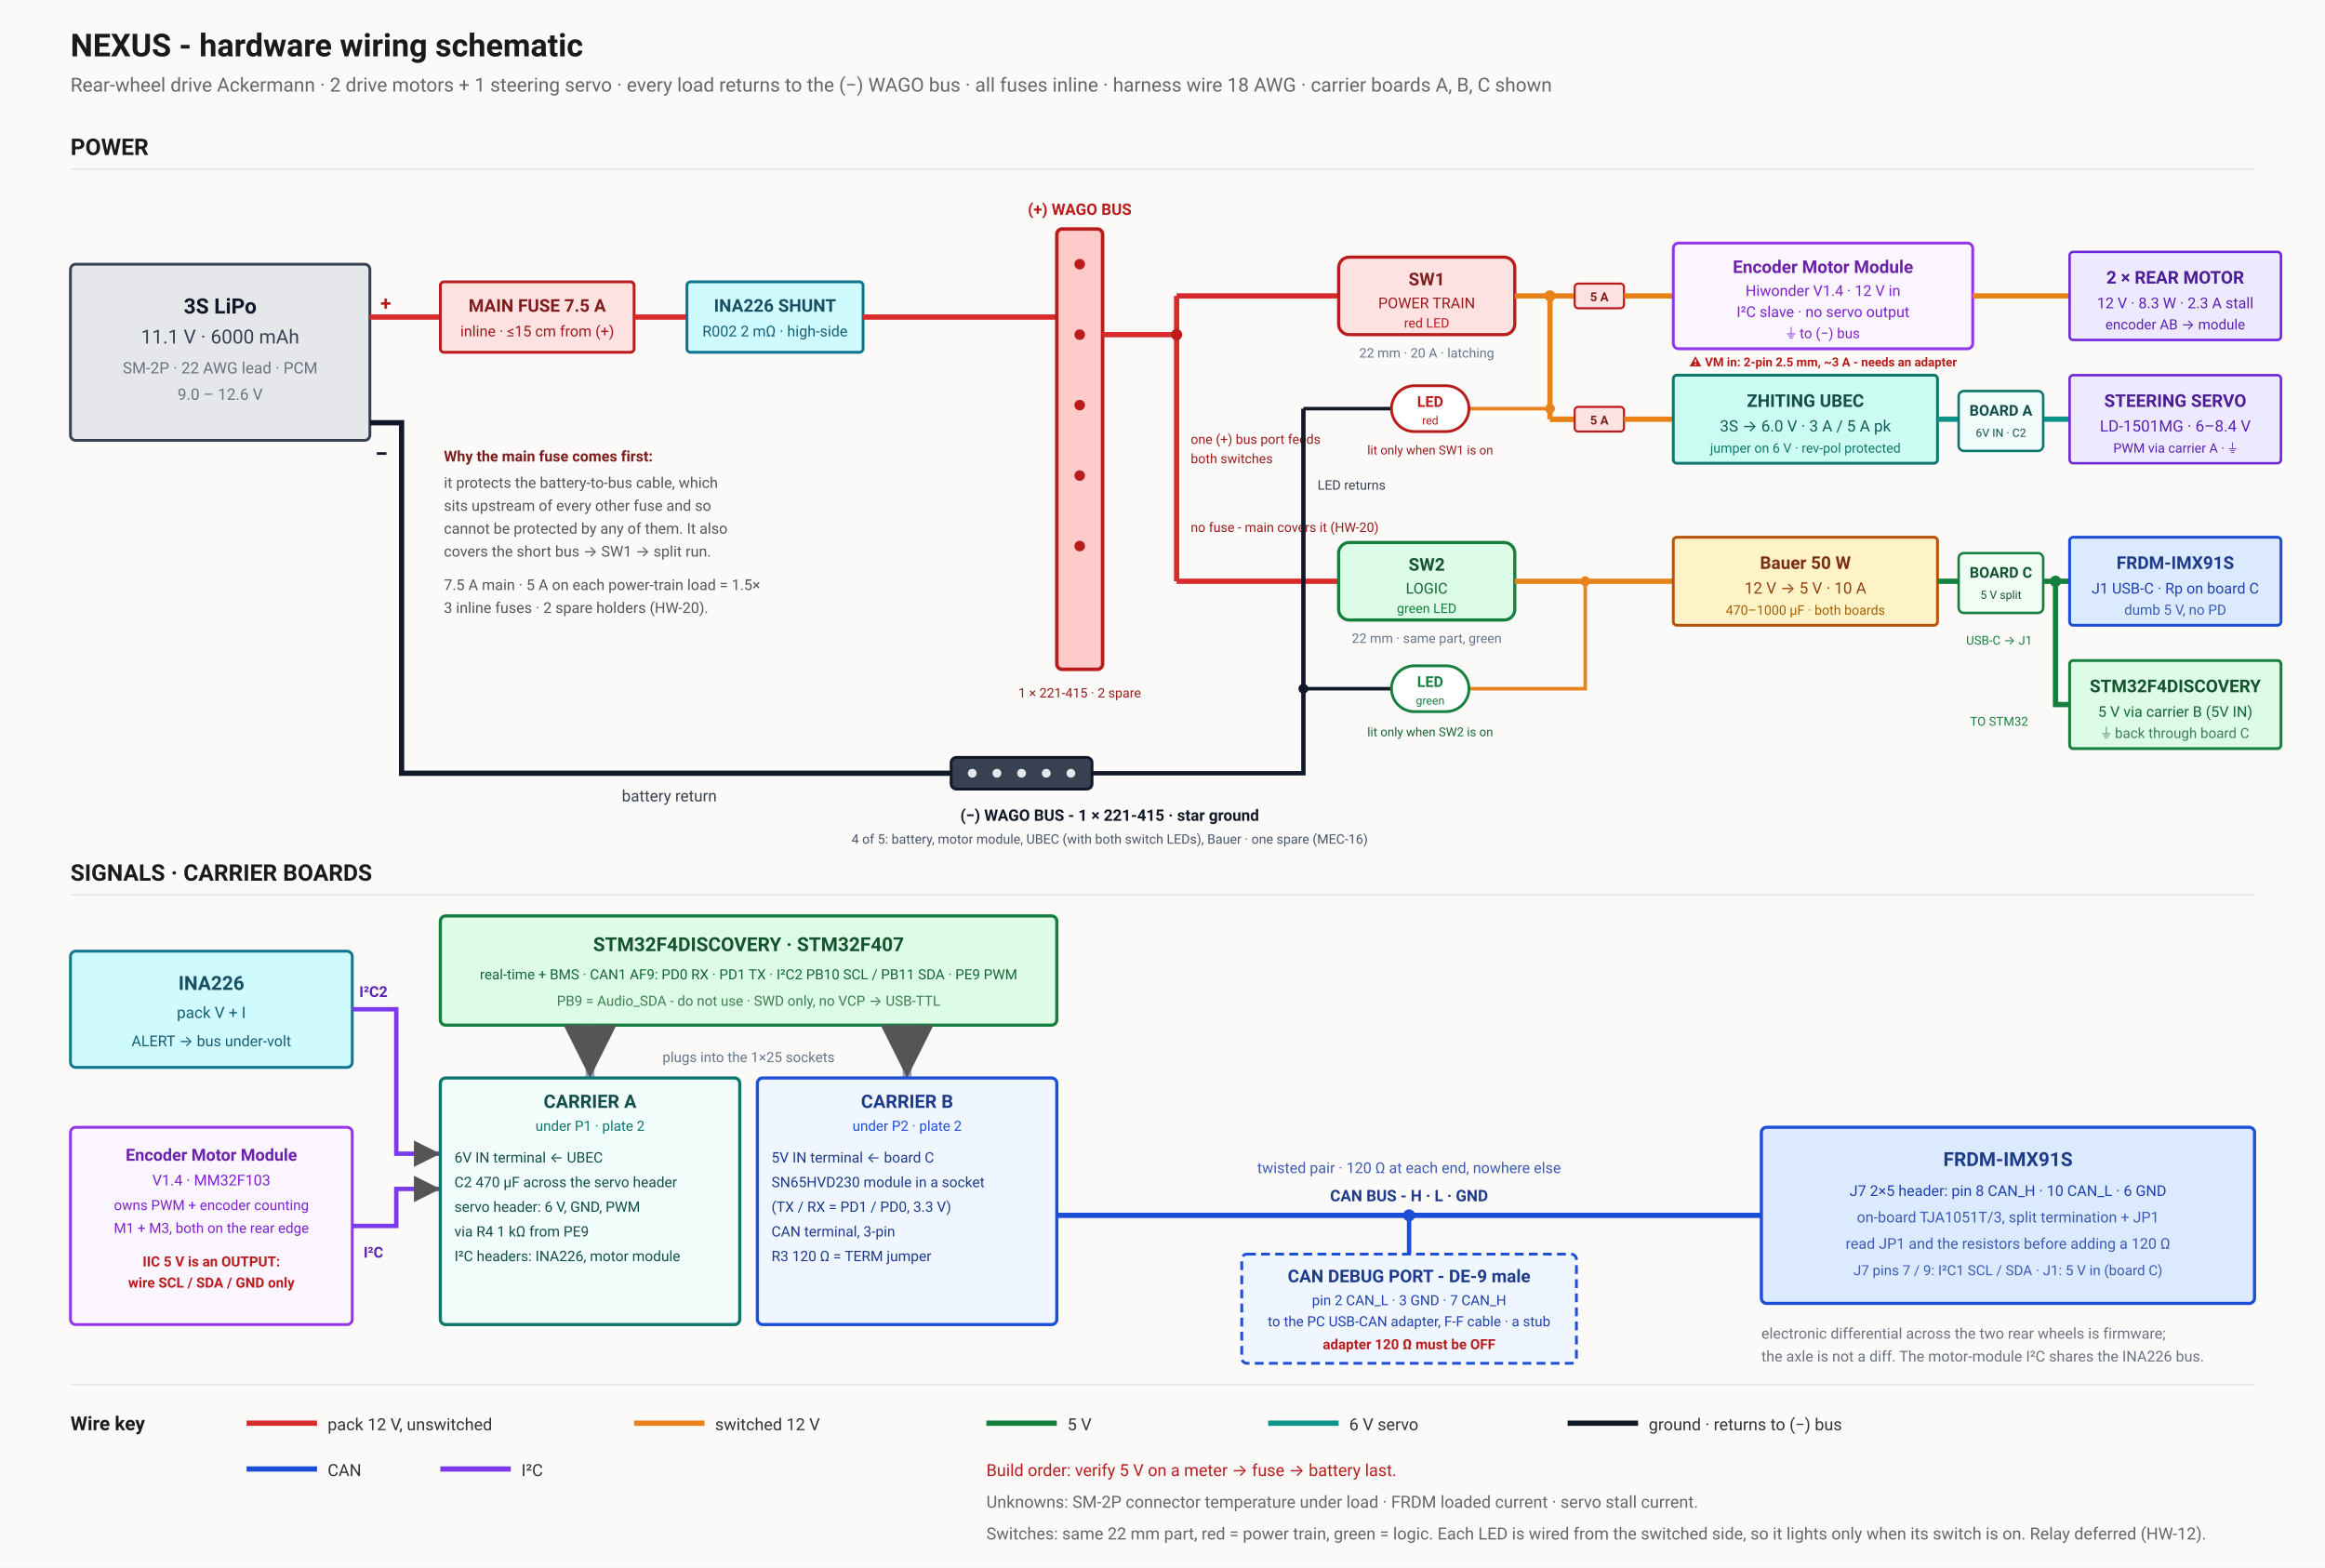
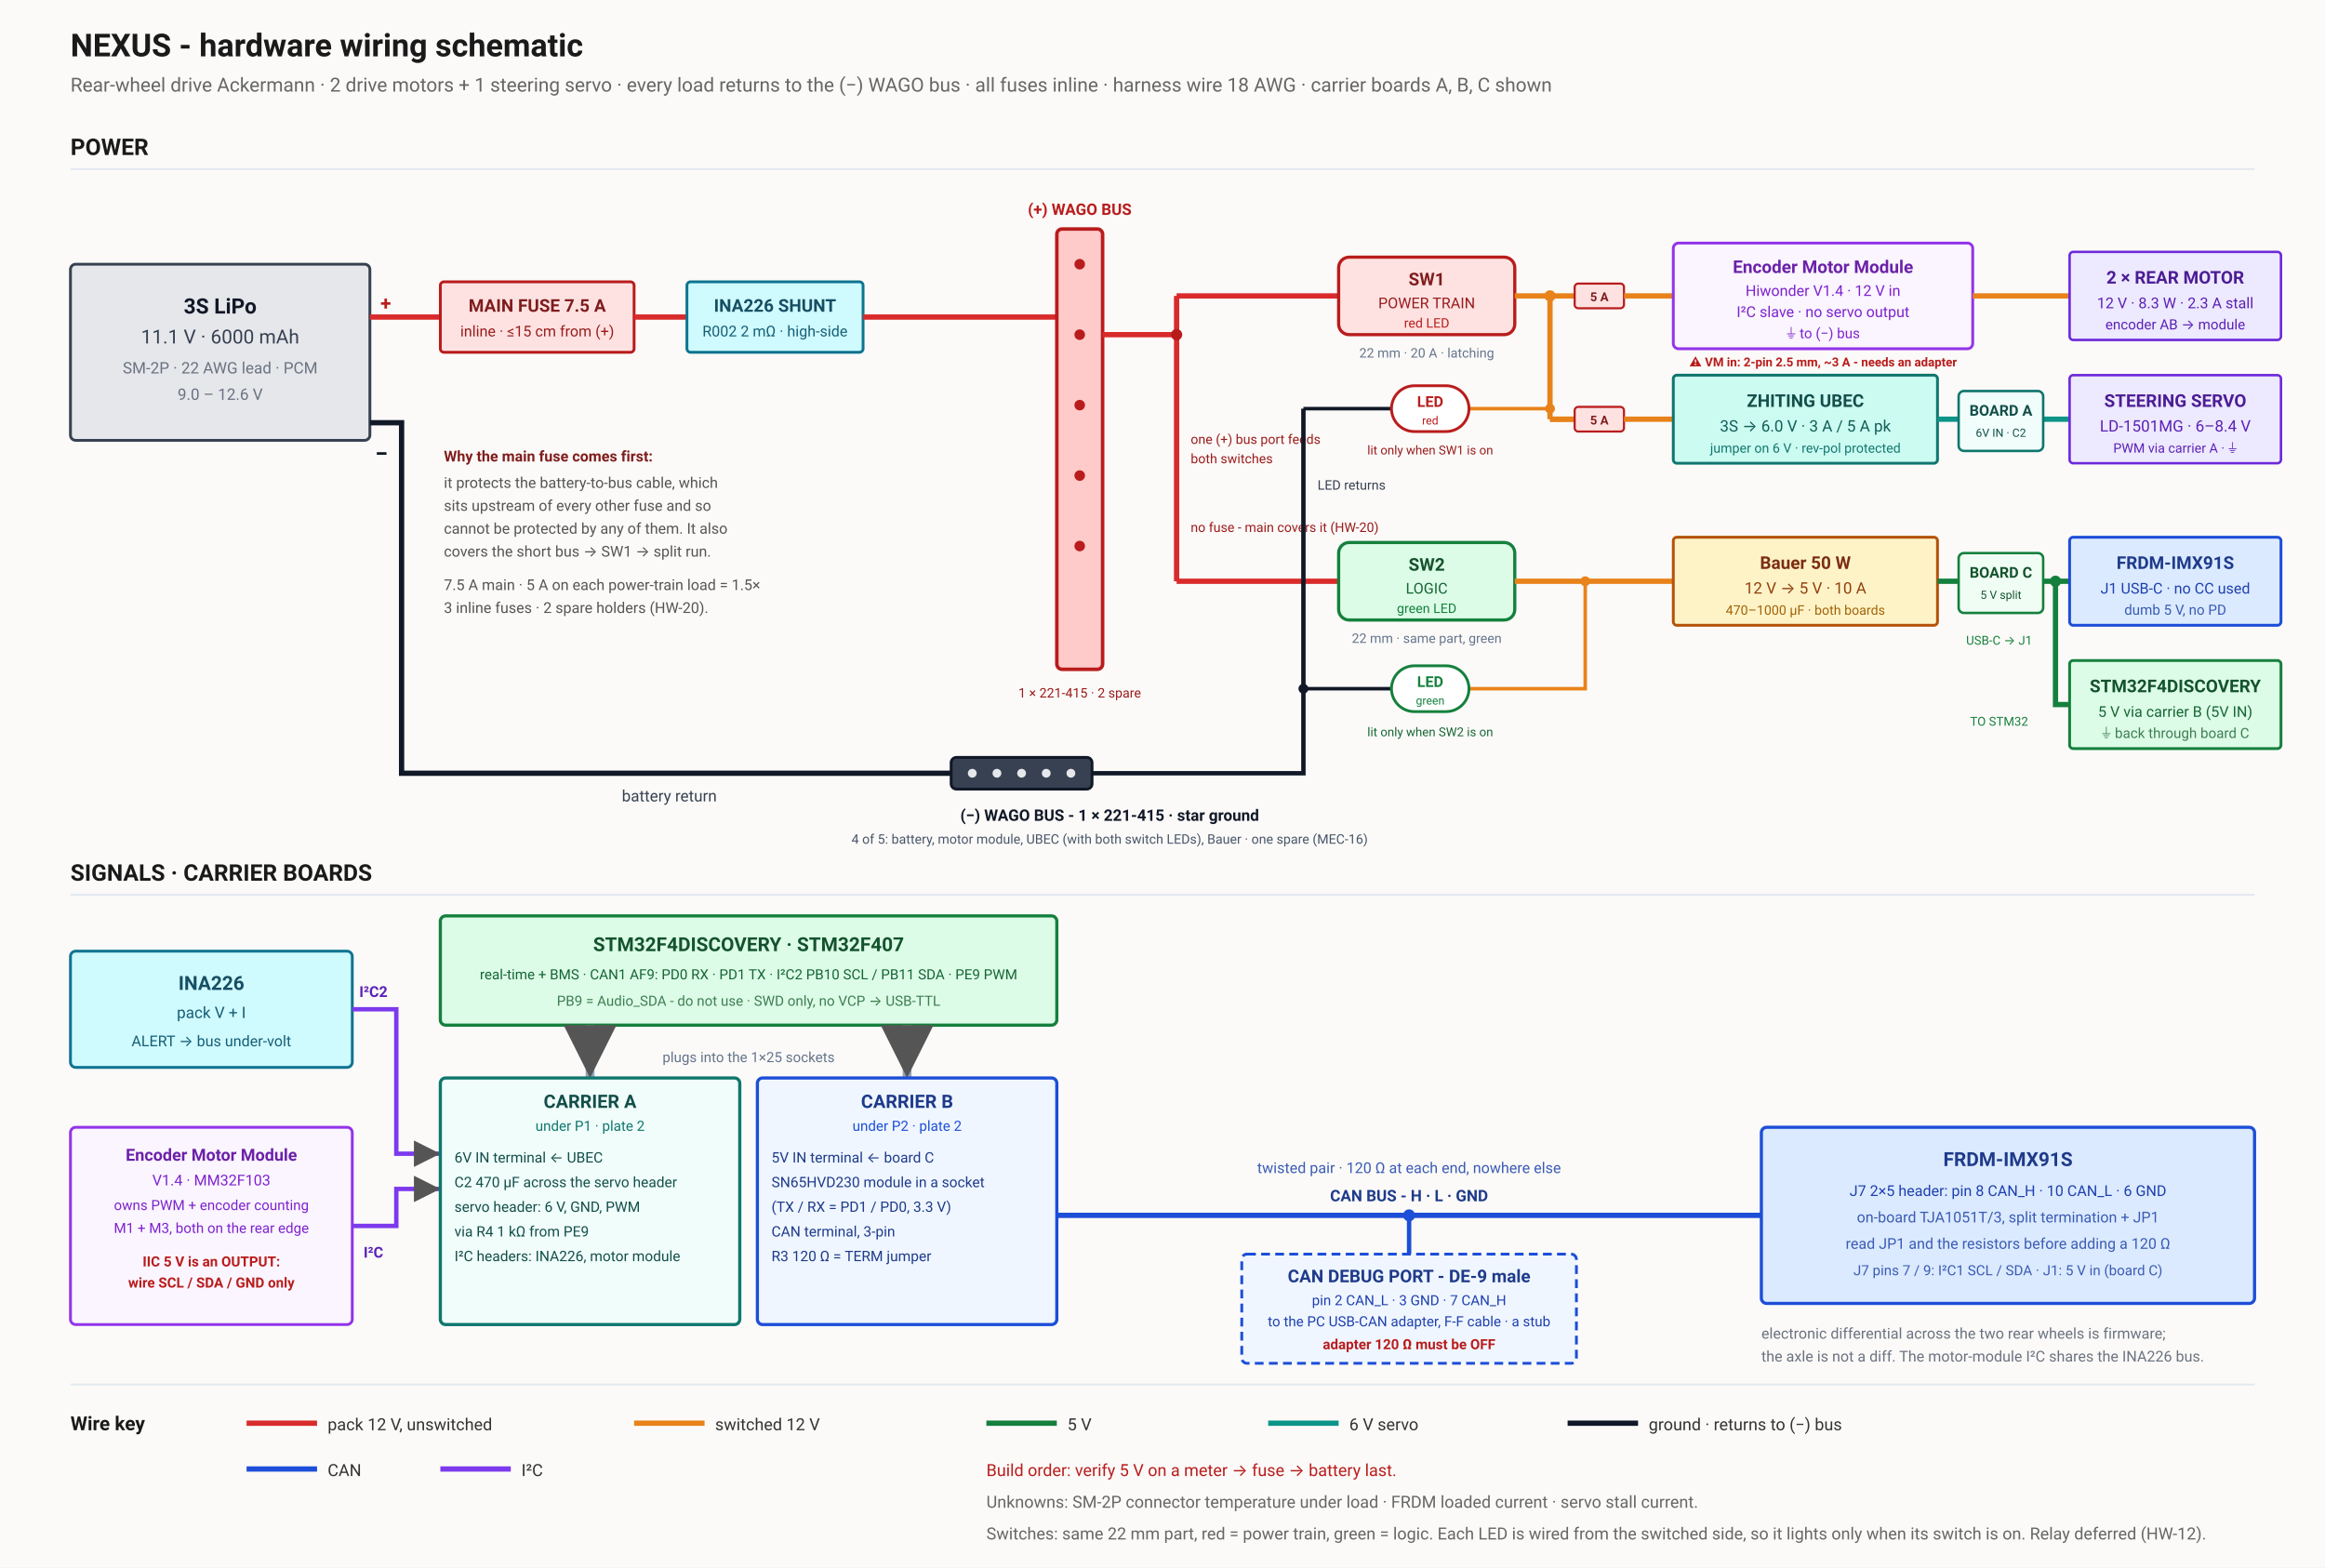
<svg xmlns="http://www.w3.org/2000/svg" width="1320" height="890" viewBox="0 0 1320 890" font-family="system-ui, -apple-system, Segoe UI, Roboto, sans-serif">
  <defs>
    <marker id="a" markerWidth="7" markerHeight="7" refX="6" refY="3" orient="auto">
      <path d="M0,0 L6,3 L0,6 z" fill="#555" />
    </marker>
  </defs>
  <rect width="1320" height="890" fill="#fbfaf8" />
  <text x="40" y="32" font-size="18" font-weight="700" fill="#1a1a1a">NEXUS - hardware wiring schematic</text>
  <text x="40" y="52" font-size="11" fill="#666">Rear-wheel drive Ackermann · 2 drive motors + 1 steering servo · every load returns to the (−) WAGO bus · all fuses inline · harness wire 18 AWG · carrier boards A, B, C shown</text>
  <text x="40" y="88" font-size="13" font-weight="700" fill="#1a1a1a">POWER</text>
  <line x1="40" y1="96" x2="1280" y2="96" stroke="#e2e8f0" />
  <rect x="40" y="150" width="170" height="100" fill="#e5e7eb" stroke="#374151" stroke-width="1.6" rx="3" />
  <text x="125" y="178" font-size="12" font-weight="700" fill="#111827" text-anchor="middle">3S LiPo</text>
  <text x="125" y="195" font-size="11" fill="#374151" text-anchor="middle">11.1 V · 6000 mAh</text>
  <text x="125" y="212" font-size="9" fill="#6b7280" text-anchor="middle">SM-2P · 22 AWG lead · PCM</text>
  <text x="125" y="227" font-size="9" fill="#6b7280" text-anchor="middle">9.0 – 12.6 V</text>
  <text x="216" y="176" font-size="11" font-weight="700" fill="#b91c1c">+</text>
  <text x="213" y="262" font-size="13" font-weight="700" fill="#111827">−</text>
  <line x1="210" y1="180" x2="250" y2="180" stroke="#d92b2b" stroke-width="3" />
  <rect x="250" y="160" width="110" height="40" fill="#fee2e2" stroke="#b91c1c" stroke-width="1.6" rx="2" />
  <text x="305" y="177" font-size="10" font-weight="700" fill="#7f1d1d" text-anchor="middle">MAIN FUSE 7.5 A</text>
  <text x="305" y="191" font-size="8.5" fill="#991b1b" text-anchor="middle">inline · ≤15 cm from (+)</text>
  <line x1="360" y1="180" x2="390" y2="180" stroke="#d92b2b" stroke-width="3" />
  <rect x="390" y="160" width="100" height="40" fill="#cffafe" stroke="#0e7490" stroke-width="1.6" rx="2" />
  <text x="440" y="177" font-size="10" font-weight="700" fill="#164e63" text-anchor="middle">INA226 SHUNT</text>
  <text x="440" y="191" font-size="8.5" fill="#155e75" text-anchor="middle">R002 2 mΩ · high-side</text>
  <line x1="490" y1="180" x2="600" y2="180" stroke="#d92b2b" stroke-width="3" />
  <text x="613" y="122" font-size="9" font-weight="700" fill="#b91c1c" text-anchor="middle">(+) WAGO BUS</text>
  <rect x="600" y="130" width="26" height="250" fill="#fecaca" stroke="#b91c1c" stroke-width="2" rx="3" />
  <circle cx="613" cy="150" r="3" fill="#b91c1c" />
  <circle cx="613" cy="190" r="3" fill="#b91c1c" />
  <circle cx="613" cy="230" r="3" fill="#b91c1c" />
  <circle cx="613" cy="270" r="3" fill="#b91c1c" />
  <circle cx="613" cy="310" r="3" fill="#b91c1c" />
  <text x="613" y="396" font-size="7.5" fill="#991b1b" text-anchor="middle">1 × 221-415 · 2 spare</text>
  <line x1="626" y1="190" x2="668" y2="190" stroke="#d92b2b" stroke-width="3" />
  <line x1="668" y1="168" x2="668" y2="330" stroke="#d92b2b" stroke-width="3" />
  <line x1="668" y1="168" x2="760" y2="168" stroke="#d92b2b" stroke-width="3" />
  <line x1="668" y1="330" x2="760" y2="330" stroke="#d92b2b" stroke-width="3" />
  <circle cx="668" cy="190" r="3.2" fill="#b91c1c" />
  <text x="676" y="252" font-size="7.5" fill="#991b1b">one (+) bus port feeds</text>
  <text x="676" y="263" font-size="7.5" fill="#991b1b">both switches</text>
  <text x="676" y="302" font-size="7.5" fill="#991b1b">no fuse - main covers it (HW-20)</text>
  <rect x="540" y="430" width="80" height="18" fill="#374151" stroke="#111827" stroke-width="1.6" rx="3" />
  <circle cx="552" cy="439" r="2.5" fill="#e5e7eb" />
  <circle cx="566" cy="439" r="2.5" fill="#e5e7eb" />
  <circle cx="580" cy="439" r="2.5" fill="#e5e7eb" />
  <circle cx="594" cy="439" r="2.5" fill="#e5e7eb" />
  <circle cx="608" cy="439" r="2.5" fill="#e5e7eb" />
  <text x="630" y="466" font-size="9" font-weight="700" fill="#111827" text-anchor="middle">(−) WAGO BUS - 1 × 221-415 · star ground</text>
  <text x="630" y="479" font-size="7.5" fill="#475569" text-anchor="middle">4 of 5: battery, motor module, UBEC (with both switch LEDs), Bauer · one spare (MEC-16)</text>
  <path d="M210,240 L228,240 L228,439 L540,439" fill="none" stroke="#111827" stroke-width="3" />
  <text x="380" y="455" font-size="9" fill="#374151" text-anchor="middle">battery return</text>
  <path d="M740,232 L740,439 L620,439" fill="none" stroke="#111827" stroke-width="2.5" />
  <text x="748" y="278" font-size="7.5" fill="#374151">LED returns</text>
  <text x="252" y="262" font-size="8.5" font-weight="600" fill="#7f1d1d">Why the main fuse comes first:</text>
  <text x="252" y="277" font-size="8.5" fill="#555">it protects the battery-to-bus cable, which</text>
  <text x="252" y="290" font-size="8.5" fill="#555">sits upstream of every other fuse and so</text>
  <text x="252" y="303" font-size="8.5" fill="#555">cannot be protected by any of them. It also</text>
  <text x="252" y="316" font-size="8.5" fill="#555">covers the short bus → SW1 → split run.</text>
  <text x="252" y="335" font-size="8.5" fill="#555">7.5 A main · 5 A on each power-train load = 1.5×</text>
  <text x="252" y="348" font-size="8.5" fill="#555">3 inline fuses · 2 spare holders (HW-20).</text>
  <rect x="760" y="146" width="100" height="44" fill="#fee2e2" stroke="#b91c1c" stroke-width="1.8" rx="6" />
  <text x="810" y="162" font-size="10" font-weight="700" fill="#7f1d1d" text-anchor="middle">SW1</text>
  <text x="810" y="175" font-size="8.5" fill="#991b1b" text-anchor="middle">POWER TRAIN</text>
  <text x="810" y="186" font-size="7.5" fill="#b91c1c" text-anchor="middle">red LED</text>
  <text x="810" y="203" font-size="7.5" fill="#64748b" text-anchor="middle">22 mm · 20 A · latching</text>
  <line x1="860" y1="168" x2="894" y2="168" stroke="#e8821a" stroke-width="3" />
  <circle cx="880" cy="168" r="3.2" fill="#e8821a" />
  <line x1="880" y1="168" x2="880" y2="238" stroke="#e8821a" stroke-width="3" />
  <line x1="880" y1="238" x2="894" y2="238" stroke="#e8821a" stroke-width="3" />
  <line x1="880" y1="232" x2="834" y2="232" stroke="#e8821a" stroke-width="2" />
  <circle cx="880" cy="232" r="2.8" fill="#e8821a" />
  <line x1="790" y1="232" x2="740" y2="232" stroke="#111827" stroke-width="2" />
  <rect x="790" y="219" width="44" height="26" fill="#ffffff" stroke="#b91c1c" stroke-width="1.6" rx="13" />
  <text x="812" y="231" font-size="8.5" font-weight="700" fill="#b91c1c" text-anchor="middle">LED</text>
  <text x="812" y="241" font-size="6.5" fill="#b91c1c" text-anchor="middle">red</text>
  <text x="812" y="258" font-size="7" fill="#991b1b" text-anchor="middle">lit only when SW1 is on</text>
  <rect x="894" y="161" width="28" height="14" fill="#fee2e2" stroke="#b91c1c" stroke-width="1.2" rx="2" />
  <text x="908" y="171" font-size="7" font-weight="700" fill="#7f1d1d" text-anchor="middle">5 A</text>
  <line x1="922" y1="168" x2="950" y2="168" stroke="#e8821a" stroke-width="3" />
  <rect x="950" y="138" width="170" height="60" fill="#faf5ff" stroke="#9333ea" stroke-width="1.6" rx="3" />
  <text x="1035" y="155" font-size="10" font-weight="700" fill="#6b21a8" text-anchor="middle">Encoder Motor Module</text>
  <text x="1035" y="168" font-size="8.5" fill="#7e22ce" text-anchor="middle">Hiwonder V1.4 · 12 V in</text>
  <text x="1035" y="180" font-size="8.5" fill="#7e22ce" text-anchor="middle">I²C slave · no servo output</text>
  <text x="1035" y="208" font-size="7" font-weight="700" fill="#b91c1c" text-anchor="middle">⚠ VM in: 2-pin 2.5 mm, ~3 A - needs an adapter</text>
  <text x="1035" y="192" font-size="8" fill="#7e22ce" text-anchor="middle">⏚ to (−) bus</text>
  <line x1="1120" y1="168" x2="1175" y2="168" stroke="#e8821a" stroke-width="3" />
  <rect x="1175" y="143" width="120" height="50" fill="#ede9fe" stroke="#6d28d9" stroke-width="1.4" rx="2" />
  <text x="1235" y="161" font-size="10" font-weight="700" fill="#4c1d95" text-anchor="middle">2 × REAR MOTOR</text>
  <text x="1235" y="175" font-size="8.5" fill="#5b21b6" text-anchor="middle">12 V · 8.3 W · 2.3 A stall</text>
  <text x="1235" y="187" font-size="8" fill="#5b21b6" text-anchor="middle">encoder AB → module</text>
  <line x1="880" y1="238" x2="894" y2="238" stroke="#e8821a" stroke-width="3" />
  <rect x="894" y="231" width="28" height="14" fill="#fee2e2" stroke="#b91c1c" stroke-width="1.2" rx="2" />
  <text x="908" y="241" font-size="7" font-weight="700" fill="#7f1d1d" text-anchor="middle">5 A</text>
  <line x1="922" y1="238" x2="950" y2="238" stroke="#e8821a" stroke-width="3" />
  <rect x="950" y="213" width="150" height="50" fill="#ccfbf1" stroke="#0f766e" stroke-width="1.6" rx="2" />
  <text x="1025" y="231" font-size="10" font-weight="700" fill="#134e4a" text-anchor="middle">ZHITING UBEC</text>
  <text x="1025" y="245" font-size="9" fill="#115e59" text-anchor="middle">3S → 6.0 V · 3 A / 5 A pk</text>
  <text x="1025" y="257" font-size="7.5" fill="#0f766e" text-anchor="middle">jumper on 6 V · rev-pol protected</text>
  <line x1="1100" y1="238" x2="1175" y2="238" stroke="#0d9488" stroke-width="3" />
  <rect x="1112" y="222" width="48" height="34" fill="#f0fdfa" stroke="#0f766e" stroke-width="1.4" rx="3" />
  <text x="1136.0" y="236" font-size="8.5" font-weight="700" fill="#134e4a" text-anchor="middle">BOARD A</text>
  <text x="1136.0" y="248" font-size="6.5" fill="#134e4a" text-anchor="middle">6V IN · C2</text>
  <rect x="1175" y="213" width="120" height="50" fill="#ede9fe" stroke="#6d28d9" stroke-width="1.4" rx="2" />
  <text x="1235" y="231" font-size="10" font-weight="700" fill="#4c1d95" text-anchor="middle">STEERING SERVO</text>
  <text x="1235" y="245" font-size="9" fill="#5b21b6" text-anchor="middle">LD-1501MG · 6–8.4 V</text>
  <text x="1235" y="257" font-size="7.5" fill="#5b21b6" text-anchor="middle">PWM via carrier A · ⏚</text>
  <rect x="760" y="308" width="100" height="44" fill="#dcfce7" stroke="#15803d" stroke-width="1.8" rx="6" />
  <text x="810" y="324" font-size="10" font-weight="700" fill="#14532d" text-anchor="middle">SW2</text>
  <text x="810" y="337" font-size="8.5" fill="#166534" text-anchor="middle">LOGIC</text>
  <text x="810" y="348" font-size="7.5" fill="#15803d" text-anchor="middle">green LED</text>
  <text x="810" y="365" font-size="7.5" fill="#64748b" text-anchor="middle">22 mm · same part, green</text>
  <line x1="860" y1="330" x2="950" y2="330" stroke="#e8821a" stroke-width="3" />
  <circle cx="900" cy="330" r="2.8" fill="#e8821a" />
  <path d="M900,330 L900,391 L834,391" fill="none" stroke="#e8821a" stroke-width="2" />
  <line x1="790" y1="391" x2="740" y2="391" stroke="#111827" stroke-width="2" />
  <circle cx="740" cy="391" r="2.8" fill="#111827" />
  <rect x="790" y="378" width="44" height="26" fill="#ffffff" stroke="#15803d" stroke-width="1.6" rx="13" />
  <text x="812" y="390" font-size="8.5" font-weight="700" fill="#15803d" text-anchor="middle">LED</text>
  <text x="812" y="400" font-size="6.5" fill="#15803d" text-anchor="middle">green</text>
  <text x="812" y="418" font-size="7" fill="#166534" text-anchor="middle">lit only when SW2 is on</text>
  <rect x="950" y="305" width="150" height="50" fill="#fef3c7" stroke="#b45309" stroke-width="1.6" rx="2" />
  <text x="1025" y="323" font-size="10" font-weight="700" fill="#7c2d12" text-anchor="middle">Bauer 50 W</text>
  <text x="1025" y="337" font-size="9" fill="#92400e" text-anchor="middle">12 V → 5 V · 10 A</text>
  <text x="1025" y="349" font-size="7.5" fill="#a16207" text-anchor="middle">470–1000 µF · both boards</text>
  <line x1="1100" y1="330" x2="1175" y2="330" stroke="#15803d" stroke-width="3" />
  <rect x="1112" y="314" width="48" height="34" fill="#f0fdf4" stroke="#15803d" stroke-width="1.4" rx="3" />
  <text x="1136.0" y="328" font-size="8.5" font-weight="700" fill="#14532d" text-anchor="middle">BOARD C</text>
  <text x="1136.0" y="340" font-size="6.5" fill="#14532d" text-anchor="middle">5 V split</text>
  <circle cx="1167" cy="330" r="3.2" fill="#15803d" />
  <path d="M1167,330 L1167,400 L1175,400" fill="none" stroke="#15803d" stroke-width="3" />
  <text x="1135" y="366" font-size="7" fill="#15803d" text-anchor="middle">USB-C → J1</text>
  <text x="1135" y="412" font-size="7" fill="#15803d" text-anchor="middle">TO STM32</text>
  <rect x="1175" y="305" width="120" height="50" fill="#dbeafe" stroke="#1d4ed8" stroke-width="1.6" rx="2" />
  <text x="1235" y="323" font-size="10" font-weight="700" fill="#1e3a8a" text-anchor="middle">FRDM-IMX91S</text>
-   <text x="1235" y="337" font-size="8.5" fill="#1e40af" text-anchor="middle">J1 USB-C · Rp on board C</text>
+   <text x="1235" y="337" font-size="8.5" fill="#1e40af" text-anchor="middle">J1 USB-C · no CC used</text>
  <text x="1235" y="349" font-size="8" fill="#3b5bb5" text-anchor="middle">dumb 5 V, no PD</text>
  <rect x="1175" y="375" width="120" height="50" fill="#dcfce7" stroke="#15803d" stroke-width="1.6" rx="2" />
  <text x="1235" y="393" font-size="10" font-weight="700" fill="#14532d" text-anchor="middle">STM32F4DISCOVERY</text>
  <text x="1235" y="407" font-size="8.5" fill="#166534" text-anchor="middle">5 V via carrier B (5V IN)</text>
  <text x="1235" y="419" font-size="8" fill="#3f7d52" text-anchor="middle">⏚ back through board C</text>
  <text x="40" y="500" font-size="13" font-weight="700" fill="#1a1a1a">SIGNALS · CARRIER BOARDS</text>
  <line x1="40" y1="508" x2="1280" y2="508" stroke="#e2e8f0" />
  <rect x="40" y="540" width="160" height="66" fill="#cffafe" stroke="#0e7490" stroke-width="1.6" rx="3" />
  <text x="120" y="562" font-size="11" font-weight="700" fill="#164e63" text-anchor="middle">INA226</text>
  <text x="120" y="578" font-size="9" fill="#155e75" text-anchor="middle">pack V + I</text>
  <text x="120" y="594" font-size="8.5" fill="#155e75" text-anchor="middle">ALERT → bus under-volt</text>
  <path d="M200,573 L225,573 L225,655 L250,655" fill="none" stroke="#7c3aed" stroke-width="2.5" marker-end="url(#a)" />
  <text x="212" y="566" font-size="8.5" font-weight="600" fill="#5b21b6" text-anchor="middle">I²C2</text>
  <rect x="40" y="640" width="160" height="112" fill="#faf5ff" stroke="#9333ea" stroke-width="1.6" rx="3" />
  <text x="120" y="659" font-size="9.5" font-weight="700" fill="#6b21a8" text-anchor="middle">Encoder Motor Module</text>
  <text x="120" y="673" font-size="8.5" fill="#7e22ce" text-anchor="middle">V1.4 · MM32F103</text>
  <text x="120" y="687" font-size="8" fill="#7e22ce" text-anchor="middle">owns PWM + encoder counting</text>
  <text x="120" y="700" font-size="8" fill="#7e22ce" text-anchor="middle">M1 + M3, both on the rear edge</text>
  <text x="120" y="719" font-size="8" font-weight="700" fill="#b91c1c" text-anchor="middle">IIC 5 V is an OUTPUT:</text>
  <text x="120" y="731" font-size="8" font-weight="700" fill="#b91c1c" text-anchor="middle">wire SCL / SDA / GND only</text>
  <path d="M200,696 L225,696 L225,675 L250,675" fill="none" stroke="#7c3aed" stroke-width="2.5" marker-end="url(#a)" />
  <text x="212" y="714" font-size="8.5" font-weight="600" fill="#5b21b6" text-anchor="middle">I²C</text>
  <rect x="250" y="520" width="350" height="62" fill="#dcfce7" stroke="#15803d" stroke-width="1.8" rx="3" />
  <text x="425" y="540" font-size="11" font-weight="700" fill="#14532d" text-anchor="middle">STM32F4DISCOVERY · STM32F407</text>
  <text x="425" y="556" font-size="8" fill="#166534" text-anchor="middle">real-time + BMS · CAN1 AF9: PD0 RX · PD1 TX · I²C2 PB10 SCL / PB11 SDA · PE9 PWM</text>
  <text x="425" y="571" font-size="8" fill="#3f7d52" text-anchor="middle">PB9 = Audio_SDA - do not use · SWD only, no VCP → USB-TTL</text>
  <line x1="335" y1="582" x2="335" y2="612" stroke="#94a3b8" stroke-width="5" marker-end="url(#a)" />
  <line x1="515" y1="582" x2="515" y2="612" stroke="#94a3b8" stroke-width="5" marker-end="url(#a)" />
  <text x="425" y="603" font-size="8" fill="#64748b" text-anchor="middle">plugs into the 1×25 sockets</text>
  <rect x="250" y="612" width="170" height="140" fill="#f0fdfa" stroke="#0f766e" stroke-width="1.8" rx="3" />
  <text x="335.0" y="629" font-size="10.5" font-weight="700" fill="#134e4a" text-anchor="middle">CARRIER A</text>
  <text x="335.0" y="642" font-size="8" fill="#0f766e" text-anchor="middle">under P1 · plate 2</text>
  <text x="258" y="660" font-size="8.2" fill="#134e4a">6V IN terminal ← UBEC</text>
  <text x="258" y="674" font-size="8.2" fill="#134e4a">C2 470 µF across the servo header</text>
  <text x="258" y="688" font-size="8.2" fill="#134e4a">servo header: 6 V, GND, PWM</text>
  <text x="258" y="702" font-size="8.2" fill="#134e4a">   via R4 1 kΩ from PE9</text>
  <text x="258" y="716" font-size="8.2" fill="#134e4a">I²C headers: INA226, motor module</text>
  <rect x="430" y="612" width="170" height="140" fill="#eff6ff" stroke="#1d4ed8" stroke-width="1.8" rx="3" />
  <text x="515.0" y="629" font-size="10.5" font-weight="700" fill="#1e3a8a" text-anchor="middle">CARRIER B</text>
  <text x="515.0" y="642" font-size="8" fill="#1d4ed8" text-anchor="middle">under P2 · plate 2</text>
  <text x="438" y="660" font-size="8.2" fill="#1e3a8a">5V IN terminal ← board C</text>
  <text x="438" y="674" font-size="8.2" fill="#1e3a8a">SN65HVD230 module in a socket</text>
  <text x="438" y="688" font-size="8.2" fill="#1e3a8a">   (TX / RX = PD1 / PD0, 3.3 V)</text>
  <text x="438" y="702" font-size="8.2" fill="#1e3a8a">CAN terminal, 3-pin</text>
  <text x="438" y="716" font-size="8.2" fill="#1e3a8a">R3 120 Ω = TERM jumper</text>
  <path d="M600,690 L1000,690" fill="none" stroke="#1d4ed8" stroke-width="3" />
  <text x="800" y="682" font-size="9" font-weight="700" fill="#1e3a8a" text-anchor="middle">CAN BUS - H · L · GND</text>
  <text x="800" y="666" font-size="8.5" fill="#3b5bb5" text-anchor="middle">twisted pair · 120 Ω at each end, nowhere else</text>
  <rect x="1000" y="640" width="280" height="100" fill="#dbeafe" stroke="#1d4ed8" stroke-width="1.8" rx="3" />
  <text x="1140" y="662" font-size="11" font-weight="700" fill="#1e3a8a" text-anchor="middle">FRDM-IMX91S</text>
  <text x="1140" y="679" font-size="8.5" fill="#1e40af" text-anchor="middle">J7 2×5 header: pin 8 CAN_H · 10 CAN_L · 6 GND</text>
  <text x="1140" y="694" font-size="8.5" fill="#3b5bb5" text-anchor="middle">on-board TJA1051T/3, split termination + JP1</text>
  <text x="1140" y="709" font-size="8.5" fill="#3b5bb5" text-anchor="middle">read JP1 and the resistors before adding a 120 Ω</text>
  <text x="1140" y="724" font-size="8" fill="#3b5bb5" text-anchor="middle">J7 pins 7 / 9: I²C1 SCL / SDA · J1: 5 V in (board C)</text>
  <circle cx="800" cy="690" r="3.4" fill="#1d4ed8" />
  <line x1="800" y1="690" x2="800" y2="712" stroke="#1d4ed8" stroke-width="2.5" />
  <rect x="705" y="712" width="190" height="62" fill="#eff6ff" stroke="#1d4ed8" stroke-width="1.6" stroke-dasharray="5,3" rx="3" />
  <text x="800" y="728" font-size="10" font-weight="700" fill="#1e3a8a" text-anchor="middle">CAN DEBUG PORT - DE-9 male</text>
  <text x="800" y="741" font-size="8" fill="#1e40af" text-anchor="middle">pin 2 CAN_L · 3 GND · 7 CAN_H</text>
  <text x="800" y="753" font-size="8" fill="#1e40af" text-anchor="middle">to the PC USB-CAN adapter, F-F cable · a stub</text>
  <text x="800" y="766" font-size="8" font-weight="700" fill="#b91c1c" text-anchor="middle">adapter 120 Ω must be OFF</text>
  <text x="1000" y="760" font-size="8.5" fill="#6b7280">electronic differential across the two rear wheels is firmware;</text>
  <text x="1000" y="773" font-size="8.5" fill="#6b7280">the axle is not a diff. The motor-module I²C shares the INA226 bus.</text>
  <line x1="40" y1="786" x2="1280" y2="786" stroke="#e2e8f0" />
  <text x="40" y="812" font-size="11" font-weight="700" fill="#1a1a1a">Wire key</text>
  <line x1="140" y1="808" x2="180" y2="808" stroke="#d92b2b" stroke-width="3" />
  <text x="186" y="812" font-size="9.5" fill="#333">pack 12 V, unswitched</text>
  <line x1="360" y1="808" x2="400" y2="808" stroke="#e8821a" stroke-width="3" />
  <text x="406" y="812" font-size="9.5" fill="#333">switched 12 V</text>
  <line x1="560" y1="808" x2="600" y2="808" stroke="#15803d" stroke-width="3" />
  <text x="606" y="812" font-size="9.5" fill="#333">5 V</text>
  <line x1="720" y1="808" x2="760" y2="808" stroke="#0d9488" stroke-width="3" />
  <text x="766" y="812" font-size="9.5" fill="#333">6 V servo</text>
  <line x1="890" y1="808" x2="930" y2="808" stroke="#111827" stroke-width="3" />
  <text x="936" y="812" font-size="9.5" fill="#333">ground · returns to (−) bus</text>
  <line x1="140" y1="834" x2="180" y2="834" stroke="#1d4ed8" stroke-width="3" />
  <text x="186" y="838" font-size="9.5" fill="#333">CAN</text>
  <line x1="250" y1="834" x2="290" y2="834" stroke="#7c3aed" stroke-width="3" />
  <text x="296" y="838" font-size="9.5" fill="#333">I²C</text>
  <text x="560" y="838" font-size="9.5" fill="#b91c1c">Build order: verify 5 V on a meter → fuse → battery last.</text>
  <text x="560" y="856" font-size="9.5" fill="#666">Unknowns: SM-2P connector temperature under load · FRDM loaded current · servo stall current.</text>
  <text x="560" y="874" font-size="9.5" fill="#666">Switches: same 22 mm part, red = power train, green = logic. Each LED is wired from the switched side, so it lights only when its switch is on. Relay deferred (HW-12).</text>
</svg>
